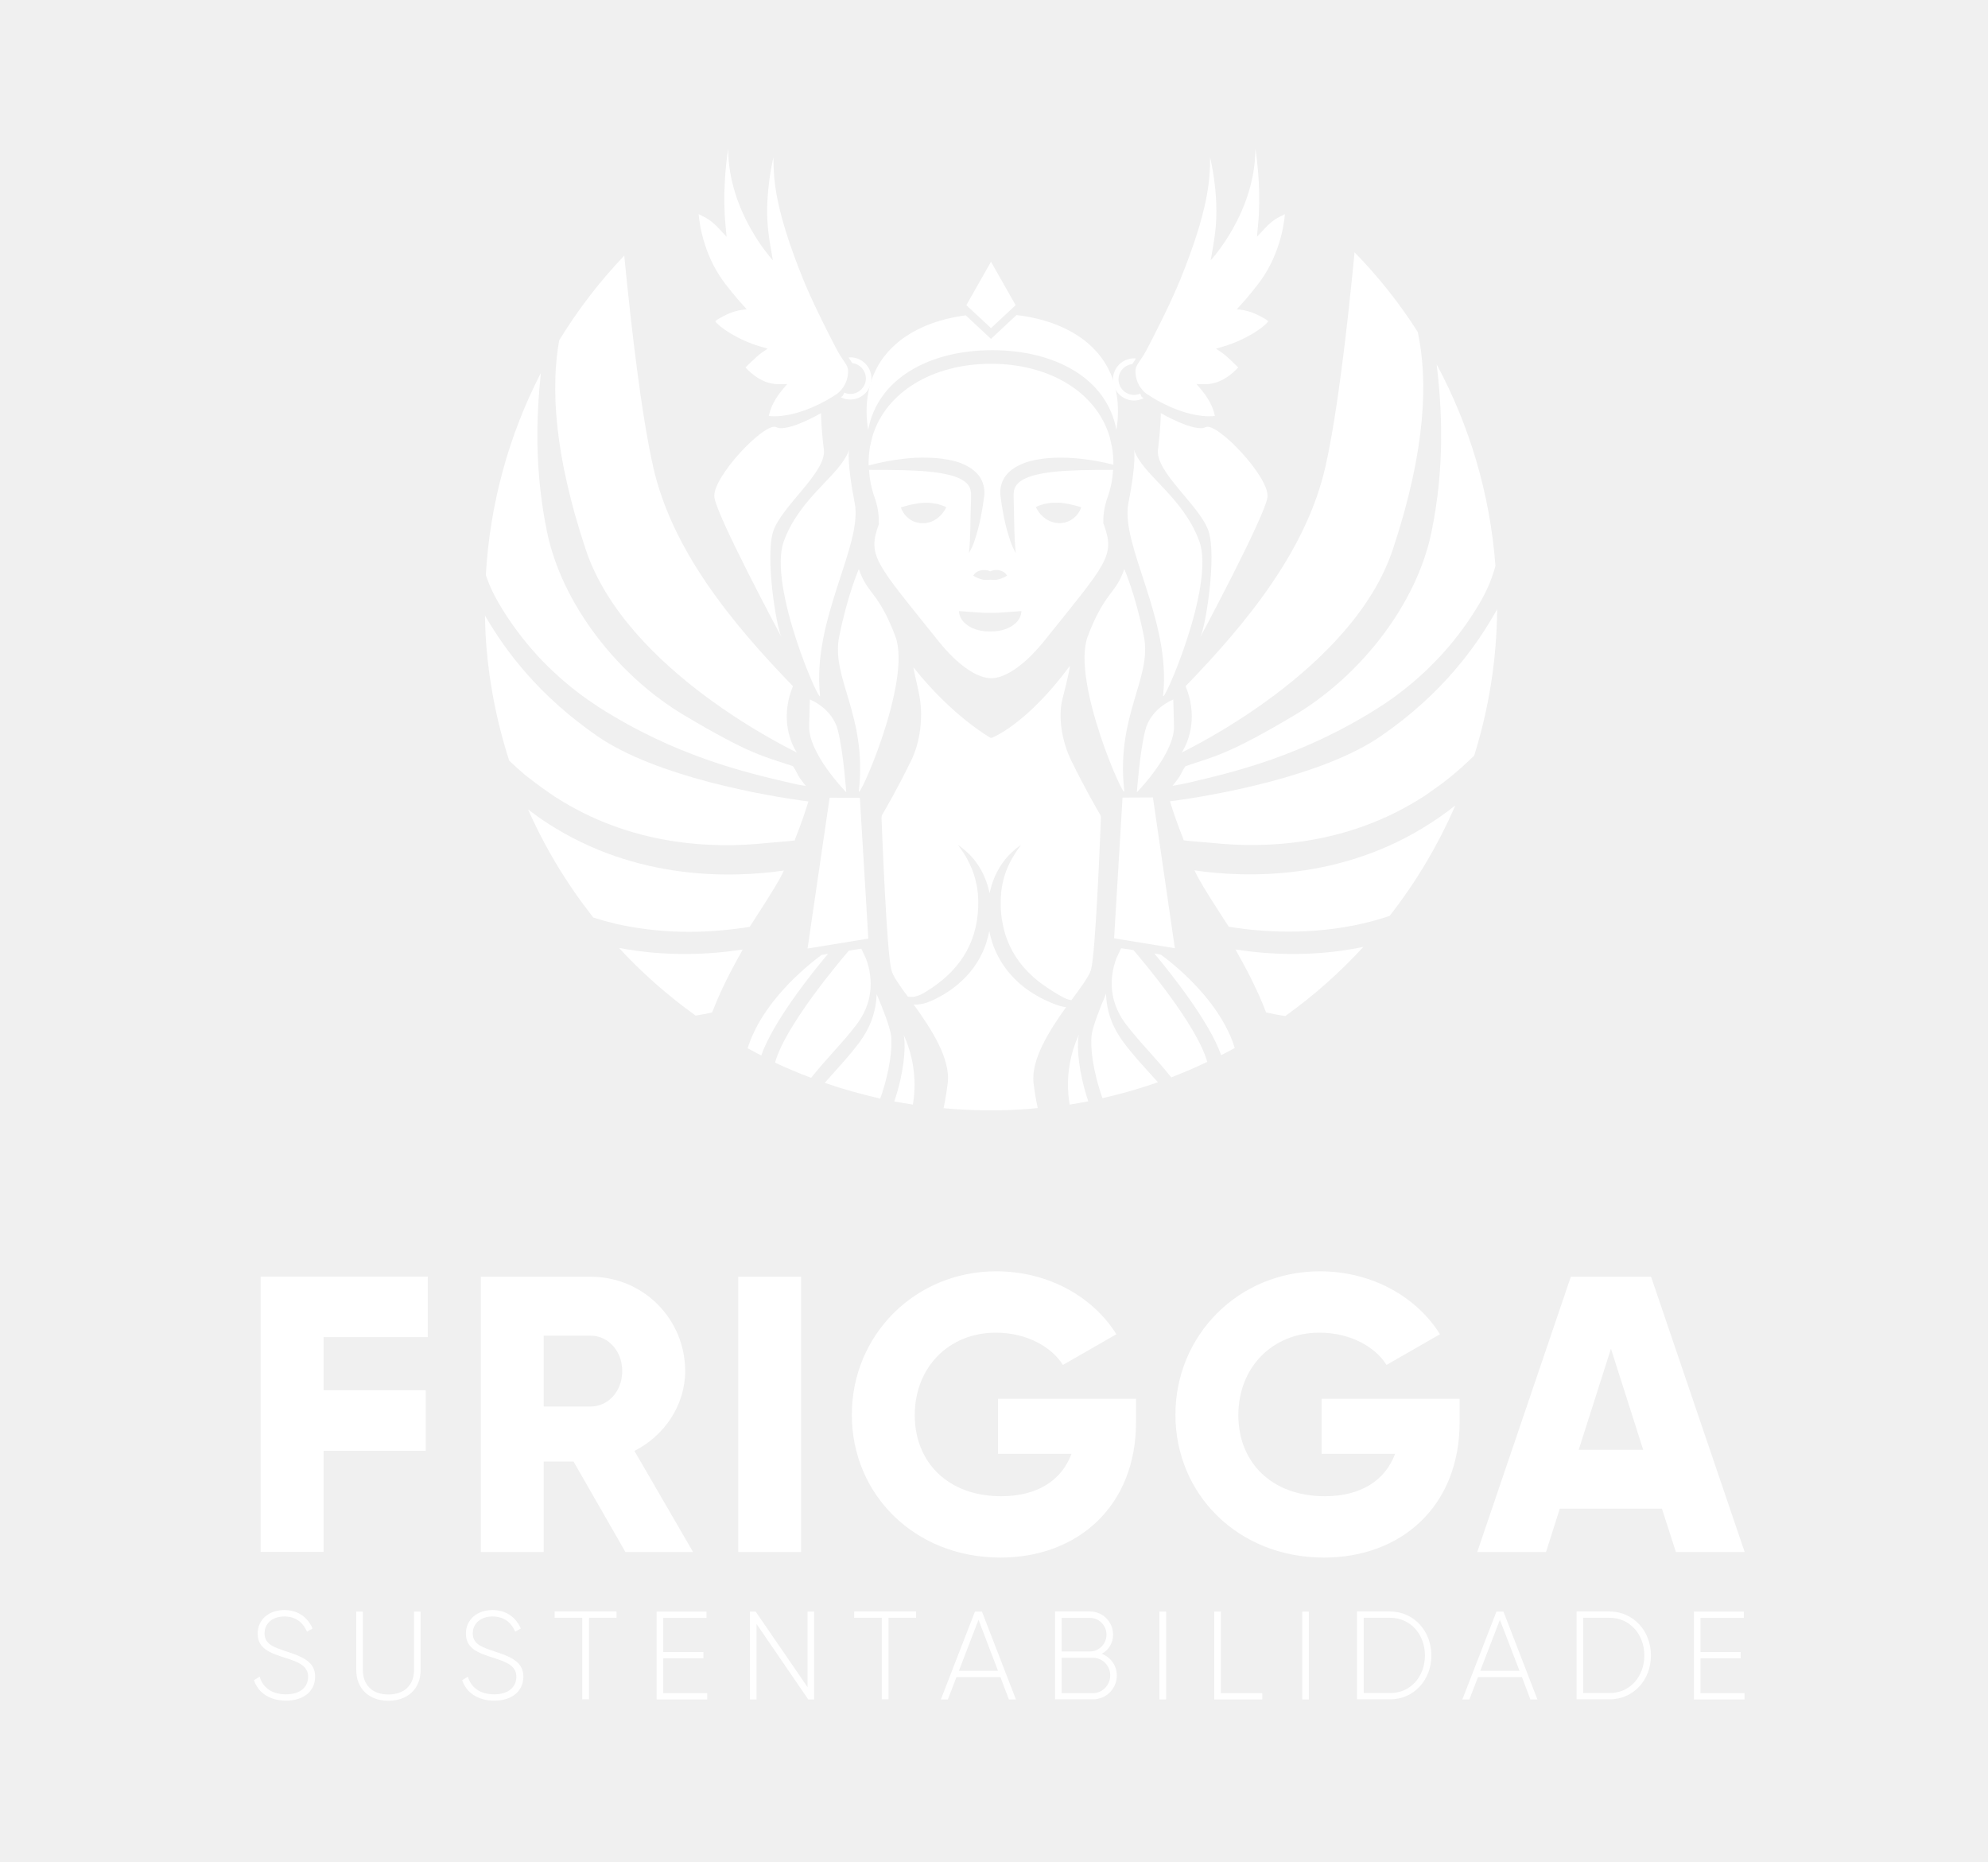
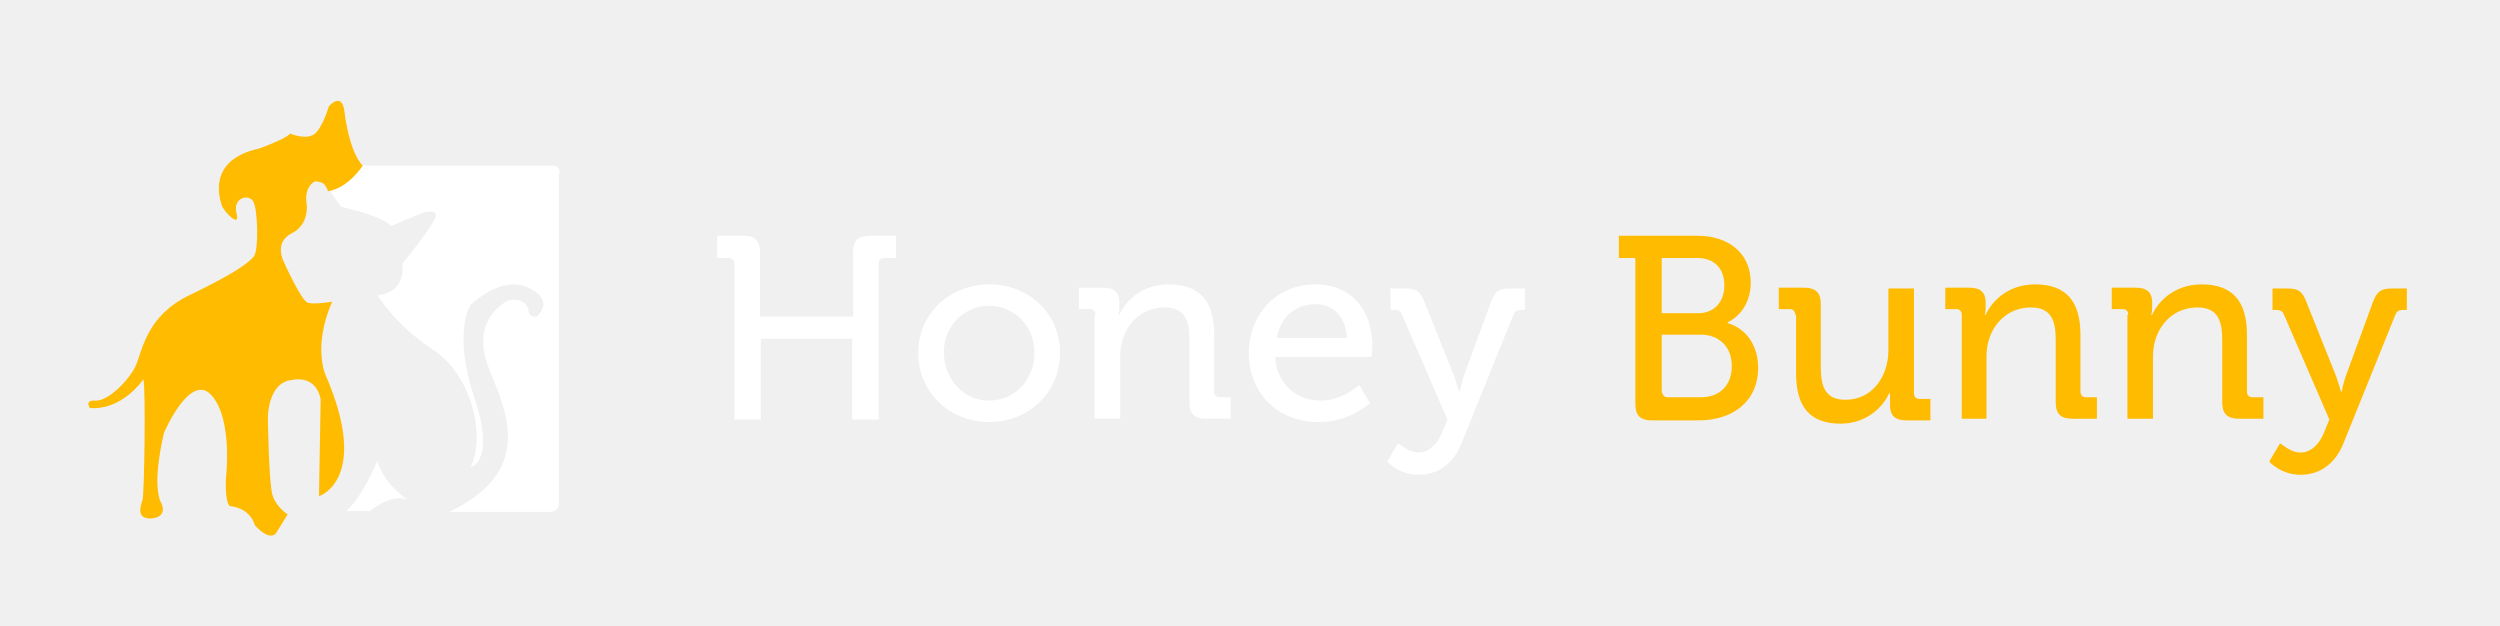
- <svg xmlns="http://www.w3.org/2000/svg" version="1.1" id="Layer_1" x="0px" y="0px" viewBox="0 0 138.72 129.89" style="enable-background:new 0 0 138.72 129.89;" xml:space="preserve">
+ <svg xmlns="http://www.w3.org/2000/svg" version="1.1" id="Layer_1" x="0px" y="0px" viewBox="0 0 303.3 75.9" style="enable-background:new 0 0 303.3 75.9;" xml:space="preserve">
  <style type="text/css">
	.st0{fill:#FFFFFF;}
+ 	.st1{fill:#FFBB00;}
</style>
  <g>
    <g>
-       <polygon class="st0" points="57.89,55.65 60,55.66 60.59,65.48 56.35,66.17   " />
-       <polygon class="st0" points="69.15,18.26 67.43,21.29 69.15,22.89 70.87,21.29   " />
-       <path class="st0" d="M70.93,21.98l-1.78,1.66L67.39,22c-3.96,0.52-6.92,2.75-6.92,6.69c0,0.44,0.04,0.88,0.11,1.3    c0.67-3.6,4.29-5.56,8.66-5.56c4.37,0,8,1.96,8.66,5.56c0.07-0.42,0.11-0.86,0.11-1.3C78.02,24.69,74.97,22.45,70.93,21.98" />
-       <path class="st0" d="M59.93,55.17c-0.1,0.87,3.72-7.64,2.55-10.77c-1.18-3.13-1.96-2.94-2.55-4.7c0,0-0.78,1.76-1.37,4.7    C57.97,47.33,60.52,49.88,59.93,55.17" />
-       <path class="st0" d="M57.22,48.51c0.1,0.87-3.68-7.64-2.52-10.77c1.16-3.13,3.97-4.6,4.55-6.37c0,0-0.19,0.78,0.39,3.72    C60.22,38.03,56.64,43.22,57.22,48.51" />
-       <path class="st0" d="M54.53,44.44c-0.37-0.73-1.15-5.62-0.57-7.39c0.59-1.76,3.72-4.11,3.53-5.68c-0.2-1.57-0.2-2.55-0.2-2.55    s-2.35,1.37-3.13,0.98c-0.78-0.39-4.51,3.53-4.31,4.9C50.04,36.07,54.53,44.44,54.53,44.44" />
-       <path class="st0" d="M83.76,44.44c0.37-0.73,1.15-5.62,0.57-7.39c-0.59-1.76-3.72-4.11-3.53-5.68c0.2-1.57,0.2-2.55,0.2-2.55    s2.35,1.37,3.13,0.98c0.78-0.39,4.51,3.53,4.31,4.9C88.24,36.07,83.76,44.44,83.76,44.44" />
-       <path class="st0" d="M59.05,55.27c-0.2-0.2-2.64-2.76-2.59-4.62l0.05-1.85c0,0,1.57,0.59,1.96,2.16    C58.86,52.52,59.05,55.27,59.05,55.27" />
-       <path class="st0" d="M78.45,55.17c0.1,0.87-3.72-7.64-2.55-10.77c1.18-3.13,1.96-2.94,2.55-4.7c0,0,0.78,1.76,1.37,4.7    C80.4,47.33,77.86,49.88,78.45,55.17" />
-       <path class="st0" d="M81.16,48.51c-0.1,0.87,3.68-7.64,2.52-10.77c-1.16-3.13-3.97-4.6-4.55-6.37c0,0,0.19,0.78-0.39,3.72    C78.16,38.03,81.74,43.22,81.16,48.51" />
-       <path class="st0" d="M79.33,55.27c0.2-0.2,2.64-2.76,2.59-4.62l-0.05-1.85c0,0-1.57,0.59-1.96,2.16    C79.52,52.52,79.33,55.27,79.33,55.27" />
-       <path class="st0" d="M76.99,36.39c-0.01-0.57,0.1-1.14,0.29-1.68c0.22-0.61,0.35-1.26,0.39-1.93c-0.76,0-1.51,0-2.25,0.02    c-1.13,0.04-2.26,0.09-3.27,0.36c-0.5,0.14-0.96,0.35-1.2,0.65c-0.12,0.15-0.19,0.32-0.21,0.53c-0.01,0.05-0.01,0.11-0.01,0.16    l0,0.21l0.01,0.43c0.04,1.14,0.01,2.28,0.14,3.44c-0.31-0.51-0.46-1.09-0.63-1.65c-0.07-0.28-0.14-0.57-0.2-0.85l-0.15-0.86    c-0.02-0.14-0.05-0.29-0.06-0.43l-0.03-0.22c-0.01-0.09-0.01-0.18-0.01-0.27c0-0.36,0.12-0.76,0.35-1.07    c0.22-0.31,0.52-0.54,0.82-0.7c0.3-0.16,0.61-0.28,0.91-0.36c0.61-0.16,1.22-0.22,1.81-0.24c0.6-0.02,1.19,0.02,1.77,0.08    c0.75,0.08,1.5,0.22,2.23,0.41c0-0.03,0-0.05,0-0.08c0-0.4-0.03-0.8-0.1-1.17l-0.16-0.7c-0.94-3.15-4.24-5.07-8.19-5.09h-0.09    h-0.09c-3.93,0.02-7.23,1.93-8.18,5.05l-0.17,0.72c-0.07,0.38-0.1,0.78-0.1,1.19c0,0.04,0,0.08,0.01,0.13    c0.79-0.21,1.59-0.37,2.41-0.46c0.58-0.07,1.17-0.1,1.77-0.08c0.6,0.02,1.2,0.08,1.81,0.24c0.31,0.08,0.61,0.19,0.91,0.36    c0.3,0.16,0.59,0.39,0.82,0.7c0.22,0.31,0.34,0.71,0.35,1.07c0,0.09,0,0.18-0.01,0.27l-0.03,0.22c-0.02,0.14-0.04,0.29-0.06,0.43    l-0.15,0.86c-0.06,0.29-0.13,0.57-0.2,0.85c-0.16,0.56-0.31,1.14-0.63,1.65c0.13-1.15,0.09-2.29,0.14-3.44l0.01-0.43l0-0.21    c0-0.06,0-0.11-0.01-0.16c-0.02-0.21-0.09-0.38-0.21-0.53c-0.24-0.3-0.7-0.52-1.2-0.65c-1.01-0.27-2.15-0.32-3.27-0.36    c-0.8-0.02-1.61-0.02-2.43-0.02c0.04,0.67,0.17,1.32,0.39,1.93c0.19,0.54,0.3,1.11,0.29,1.68c0,0.06,0.02,0.13,0,0.19    c-0.8,2.23-0.25,2.64,4.25,8.25c0.81,1.01,2.26,2.42,3.51,2.48v0c0.03,0,0.06,0,0.09,0c0.03,0,0.06,0,0.09,0v0    c1.25-0.07,2.7-1.48,3.51-2.48c4.51-5.62,5.05-6.02,4.25-8.25C76.97,36.52,76.99,36.45,76.99,36.39 M75.31,35.69    c-0.05,0.09-0.11,0.17-0.17,0.24c-0.12,0.15-0.26,0.25-0.4,0.34c-0.29,0.17-0.59,0.24-0.89,0.22c-0.07-0.01-0.15-0.01-0.22-0.02    c-0.07-0.02-0.15-0.04-0.22-0.06c-0.15-0.04-0.28-0.12-0.42-0.2c-0.13-0.09-0.26-0.2-0.38-0.33c-0.06-0.07-0.12-0.14-0.17-0.23    c-0.05-0.08-0.11-0.17-0.16-0.27c0.08-0.05,0.16-0.08,0.23-0.11c0.08-0.03,0.15-0.05,0.22-0.07c0.14-0.05,0.28-0.07,0.41-0.09    c0.26-0.05,0.51-0.04,0.75-0.04c0.24,0.01,0.48,0.05,0.72,0.1c0.12,0.03,0.25,0.06,0.39,0.09c0.07,0.02,0.14,0.04,0.21,0.06    c0.07,0.02,0.15,0.04,0.24,0.06C75.41,35.5,75.36,35.6,75.31,35.69 M62.86,35.39c0.09-0.02,0.16-0.04,0.24-0.06    c0.07-0.02,0.14-0.04,0.21-0.06c0.13-0.04,0.26-0.07,0.39-0.09c0.25-0.05,0.48-0.09,0.72-0.1c0.24-0.01,0.49-0.01,0.75,0.04    c0.13,0.02,0.27,0.04,0.41,0.09c0.07,0.02,0.14,0.04,0.22,0.07c0.08,0.03,0.15,0.06,0.23,0.11c-0.05,0.1-0.1,0.19-0.16,0.27    c-0.05,0.08-0.11,0.16-0.17,0.23c-0.12,0.13-0.25,0.24-0.38,0.33c-0.14,0.08-0.27,0.16-0.42,0.2c-0.07,0.02-0.15,0.04-0.22,0.06    c-0.07,0.01-0.15,0.02-0.22,0.02c-0.3,0.01-0.61-0.05-0.89-0.22c-0.14-0.09-0.28-0.2-0.4-0.34c-0.06-0.07-0.12-0.15-0.17-0.24    C62.94,35.6,62.89,35.5,62.86,35.39 M68.28,39.84c0.15-0.06,0.32-0.08,0.5-0.07c0.11,0.01,0.22,0.04,0.31,0.09    c0.09-0.04,0.21-0.08,0.31-0.09c0.17-0.02,0.35,0,0.5,0.07c0.15,0.06,0.29,0.16,0.37,0.32c-0.18,0.11-0.31,0.16-0.43,0.21    c-0.12,0.04-0.22,0.07-0.31,0.08c-0.1,0.01-0.16,0-0.33,0c-0.04,0-0.07-0.01-0.11-0.01c-0.04,0.01-0.07,0.01-0.11,0.01    c-0.17,0-0.23,0.01-0.33,0c-0.09-0.01-0.19-0.04-0.31-0.08c-0.12-0.05-0.25-0.1-0.43-0.21C68,40,68.13,39.9,68.28,39.84     M69.19,44.05H69c-1.15,0-2.08-0.64-2.08-1.42l1.22,0.09c0.64,0.05,1.28,0.05,1.91,0l1.22-0.09    C71.27,43.42,70.34,44.05,69.19,44.05" />
-       <path class="st0" d="M63.34,69.52c0.16,0.03,0.31,0.04,0.47,0.01c0.26-0.05,0.52-0.17,0.77-0.33c0.27-0.16,0.53-0.34,0.78-0.52    c0.5-0.37,0.95-0.78,1.34-1.24c0.39-0.46,0.71-0.96,0.96-1.51c0.25-0.54,0.41-1.12,0.51-1.72c0.09-0.6,0.12-1.22,0.07-1.82    c-0.03-0.3-0.07-0.61-0.15-0.9c-0.03-0.15-0.08-0.3-0.12-0.45c-0.05-0.15-0.1-0.29-0.16-0.44c-0.12-0.29-0.26-0.57-0.42-0.85    c-0.16-0.27-0.35-0.54-0.55-0.81c0.27,0.18,0.53,0.4,0.77,0.63c0.24,0.23,0.45,0.5,0.64,0.78c0.19,0.28,0.35,0.59,0.48,0.91    c0.14,0.32,0.23,0.65,0.31,0.99c0,0.02,0.01,0.05,0.01,0.07c0-0.01,0-0.02,0.01-0.03c0.07-0.34,0.17-0.68,0.3-1    c0.13-0.32,0.29-0.63,0.48-0.92c0.19-0.29,0.4-0.56,0.64-0.79c0.24-0.24,0.5-0.46,0.77-0.64c-0.4,0.53-0.74,1.08-0.98,1.67    c-0.06,0.14-0.11,0.29-0.16,0.44c-0.04,0.15-0.09,0.3-0.12,0.45c-0.04,0.15-0.06,0.3-0.09,0.45c-0.02,0.15-0.05,0.3-0.05,0.46    c-0.03,0.3-0.02,0.61-0.02,0.92c0.02,0.31,0.04,0.62,0.1,0.92c0.1,0.6,0.27,1.19,0.53,1.73c0.25,0.55,0.58,1.05,0.98,1.51    c0.4,0.46,0.86,0.87,1.37,1.23c0.25,0.18,0.52,0.35,0.79,0.52c0.14,0.08,0.27,0.16,0.41,0.24c0.14,0.08,0.26,0.14,0.4,0.2    c0.11,0.04,0.23,0.08,0.35,0.1c0.68-0.93,1.25-1.69,1.37-2.13c0.32-1.14,0.64-9.37,0.69-10.58c0-0.1-0.02-0.19-0.07-0.27    c-0.23-0.39-1-1.71-2-3.74c-0.64-1.3-0.94-3.04-0.61-4.31c0.4-1.56,0.56-2.36,0.5-2.28c-3,4.07-5.42,5-5.42,5h-0.11    c0,0-2.66-1.5-5.35-4.89c-0.1-0.13,0.27,1.2,0.43,2.17c0.21,1.3,0.03,3.01-0.61,4.31c-1,2.04-1.77,3.35-2,3.74    c-0.05,0.08-0.07,0.18-0.07,0.27c0.05,1.21,0.37,9.44,0.69,10.58C62.27,68.05,62.75,68.71,63.34,69.52" />
-       <path class="st0" d="M86.21,66.24c0.83,1.46,1.45,2.7,1.93,3.87c0.06,0.14,0.12,0.29,0.17,0.43l0.04,0.09    c0.44,0.1,0.89,0.19,1.34,0.25c1.98-1.42,3.8-3.03,5.44-4.82C91.71,66.77,88.56,66.6,86.21,66.24" />
-       <path class="st0" d="M83.35,60.72c0.32,0.69,0.89,1.6,1.59,2.69l0.8,1.24c0.68,0.11,1.36,0.2,2.03,0.25    c2.52,0.21,4.96,0.06,7.26-0.46c0.65-0.15,1.3-0.33,1.94-0.55c1.84-2.35,3.38-4.94,4.58-7.7c-0.56,0.44-1.13,0.85-1.72,1.23    C93.62,61.45,86.93,61.24,83.35,60.72" />
-       <path class="st0" d="M96.36,51.35c-4.08,2.82-11.73,4.17-14.72,4.55c0.54,1.77,0.95,2.6,0.95,2.72c0.45,0.07,1.47,0.13,1.95,0.18    c3.83,0.41,9.5,0.18,14.79-3.23c0.15-0.09,0.29-0.2,0.44-0.3l0.14-0.1c0.52-0.36,1.02-0.74,1.47-1.11c0.4-0.33,0.8-0.69,1.23-1.1    l0.15-0.14c0.03-0.03,0.06-0.06,0.1-0.09c1.02-3.24,1.58-6.68,1.61-10.23C103.05,45.04,100.69,48.37,96.36,51.35" />
-       <path class="st0" d="M99.89,37.1c-1.03,5.06-4.97,10.07-9.59,12.81c-4.58,2.72-5.53,2.85-7.58,3.54    c-0.28,0.39-0.28,0.58-0.59,0.97c-0.11,0.14-0.21,0.27-0.31,0.4c0.6-0.1,0.52-0.09,1.12-0.22c3.04-0.71,7.96-1.84,13.36-5.3    c0.49-0.31,0.98-0.66,1.46-1.03c0.56-0.43,1.11-0.89,1.63-1.38c0.42-0.39,0.82-0.8,1.2-1.21c1-1.1,1.9-2.31,2.66-3.61    c0.52-0.87,0.87-1.74,1.1-2.59c-0.38-5.08-1.83-9.83-4.1-14.06C100.61,28.49,100.84,32.48,99.89,37.1" />
-       <path class="st0" d="M82.73,47.87c0.81,1.98,0.34,3.66-0.27,4.63c0.31-0.18,11.9-5.67,14.73-14.17    c2.34-7.04,2.45-11.85,1.74-15.17c-1.28-2.01-2.76-3.87-4.41-5.56c-0.49,5.08-1.19,11.23-2.04,14.98    C91.17,38.33,87.09,43.37,82.73,47.87" />
-       <path class="st0" d="M58.77,27.64l0.04-0.03l0.1-0.22c0.18,0.08,0.38,0.11,0.59,0.08c0.47-0.07,0.85-0.45,0.91-0.92    c0.08-0.62-0.36-1.15-0.94-1.22l-0.26-0.39c0.04,0,0.09-0.01,0.13-0.01c0.86,0,1.55,0.75,1.46,1.63c-0.07,0.64-0.57,1.17-1.2,1.29    c-0.34,0.06-0.66,0-0.93-0.14C58.72,27.68,58.76,27.65,58.77,27.64" />
-       <path class="st0" d="M54.07,29.04c0.29,0,0.62-0.04,1-0.11c1.68-0.34,3.09-1.29,3.37-1.48c0,0,0.74-0.52,0.74-1.57    c0-0.44-0.34-0.63-0.82-1.55c-0.7-1.34-1.69-3.31-2.31-4.83c-1.95-4.82-2.08-6.9-2.08-8.53c-0.26,1.14-0.6,3.21-0.35,5.26    c0.04,0.33,0.09,0.65,0.14,0.95l0.17,0.98c0,0-3.12-3.34-3.12-7.8c-0.18,1.24-0.39,3.29-0.18,5.39l0.07,0.77l-0.53-0.57    c-0.24-0.26-0.61-0.61-1.04-0.82l-0.38-0.19c0.08,0.9,0.43,3.02,1.88,4.89c0.3,0.38,0.59,0.75,0.88,1.08    c0.08,0.09,0.16,0.18,0.24,0.27l0.36,0.4c-0.49,0.03-0.98,0.16-1.42,0.37c-0.37,0.18-0.67,0.35-0.78,0.46    c0.2,0.34,1.5,1.28,3.13,1.76l0.53,0.15l-0.45,0.31c-0.33,0.23-1.1,1-1.1,1s0.96,1.17,2.27,1.17l0.07,0l0.57-0.01l-0.37,0.44    c-0.66,0.8-0.86,1.48-0.91,1.79C53.73,29.03,53.87,29.04,54.07,29.04" />
-       <path class="st0" d="M84.34,29.04c-0.29,0-0.62-0.04-1-0.11c-1.68-0.34-3.09-1.29-3.37-1.48c0,0-0.74-0.52-0.74-1.57    c0-0.44,0.34-0.63,0.82-1.55c0.7-1.34,1.69-3.31,2.31-4.83c1.95-4.82,2.08-6.9,2.08-8.53c0.26,1.14,0.6,3.21,0.35,5.26    c-0.04,0.33-0.09,0.65-0.14,0.95l-0.17,0.98c0,0,3.12-3.34,3.12-7.8c0.18,1.24,0.39,3.29,0.18,5.39l-0.07,0.77l0.53-0.57    c0.24-0.26,0.61-0.61,1.04-0.82l0.38-0.19c-0.08,0.9-0.43,3.02-1.88,4.89c-0.3,0.38-0.59,0.75-0.88,1.08    c-0.08,0.09-0.16,0.18-0.24,0.27l-0.36,0.4c0.49,0.03,0.98,0.16,1.42,0.37c0.37,0.18,0.67,0.35,0.78,0.46    c-0.2,0.34-1.5,1.28-3.13,1.76l-0.52,0.15l0.45,0.31c0.33,0.23,1.1,1,1.1,1s-0.96,1.17-2.27,1.17l-0.07,0l-0.57-0.01l0.37,0.44    c0.66,0.8,0.86,1.48,0.91,1.79C84.67,29.03,84.53,29.04,84.34,29.04" />
-       <path class="st0" d="M74.39,70.26c-0.05-0.01-0.1-0.01-0.15-0.02c-0.18-0.03-0.36-0.08-0.52-0.14c-0.16-0.06-0.32-0.12-0.47-0.19    c-0.31-0.13-0.62-0.28-0.92-0.46c-0.6-0.34-1.16-0.77-1.64-1.28c-0.49-0.51-0.89-1.1-1.19-1.75c-0.22-0.47-0.37-0.97-0.47-1.47    c-0.09,0.48-0.23,0.95-0.43,1.4c-0.28,0.64-0.68,1.24-1.16,1.75c-0.48,0.51-1.03,0.94-1.61,1.29c-0.3,0.17-0.6,0.33-0.91,0.46    c-0.33,0.14-0.7,0.24-1.09,0.23c-0.03,0-0.05,0-0.08-0.01c1.2,1.66,2.59,3.77,2.38,5.48c-0.06,0.51-0.15,1.1-0.29,1.76    c1.76,0.16,3.56,0.2,5.37,0.09c0.4-0.02,0.8-0.06,1.2-0.1c-0.14-0.65-0.23-1.24-0.29-1.74C71.93,73.92,73.22,71.9,74.39,70.26" />
-       <path class="st0" d="M63.05,72.18c0.01,0.07,0.03,0.13,0.04,0.19c0.11,0.79-0.02,2.5-0.69,4.47c0.43,0.08,0.87,0.15,1.3,0.22    C64.03,75.06,63.6,73.38,63.05,72.18" />
-       <path class="st0" d="M62.17,72.2c-0.08-0.57-0.52-1.72-1-2.85c-0.03,1.21-0.44,2.34-1.21,3.38c-0.56,0.75-1.22,1.48-1.92,2.26    c-0.16,0.18-0.32,0.36-0.49,0.55c1.26,0.44,2.56,0.8,3.87,1.1C62.1,74.73,62.29,73.04,62.17,72.2" />
-       <path class="st0" d="M59.78,71.46c0.75-1,1.07-2.11,0.95-3.3c-0.05-0.52-0.18-0.97-0.31-1.3c-0.18-0.39-0.3-0.65-0.32-0.68    l-0.87,0.14c-0.59,0.69-4.42,5.2-5.15,7.81c0.82,0.39,1.66,0.74,2.52,1.06c0.49-0.61,1-1.19,1.5-1.75    C58.72,72.75,59.3,72.1,59.78,71.46" />
-       <path class="st0" d="M57.32,66.62c-1.19,0.89-4.17,3.35-5.15,6.51c0.31,0.17,0.63,0.34,0.95,0.5c0.82-2.34,3.47-5.68,4.66-7.09    L57.32,66.62z" />
-       <path class="st0" d="M49.73,70.54c0.06-0.15,0.11-0.29,0.17-0.43c0.48-1.17,1.1-2.41,1.93-3.87c-2.28,0.35-5.32,0.52-8.64-0.11    c1.62,1.75,3.41,3.33,5.35,4.72c0.38-0.06,0.77-0.13,1.15-0.22L49.73,70.54z" />
-       <path class="st0" d="M50.28,64.91c0.67-0.06,1.35-0.14,2.03-0.25l0.8-1.24c0.7-1.1,1.28-2.01,1.59-2.69    c-3.58,0.52-10.27,0.73-16.48-3.29c-0.47-0.3-0.92-0.63-1.37-0.97c1.2,2.72,2.74,5.24,4.55,7.54c0.54,0.17,1.08,0.32,1.63,0.45    C45.32,64.97,47.76,65.13,50.28,64.91" />
-       <path class="st0" d="M38.14,55.18l0.14,0.1c0.14,0.1,0.29,0.2,0.44,0.3c5.29,3.42,10.96,3.64,14.79,3.23    c0.47-0.05,1.49-0.11,1.95-0.18c0-0.12,0.41-0.95,0.95-2.72c-2.99-0.38-10.64-1.73-14.72-4.55c-4.09-2.82-6.42-5.95-7.85-8.42    c0.01,0.43,0.02,0.87,0.04,1.31c0.18,3.07,0.75,6.02,1.65,8.81c0.39,0.38,0.77,0.71,1.13,1.02    C37.12,54.44,37.62,54.82,38.14,55.18" />
-       <path class="st0" d="M37.46,45.69c0.38,0.42,0.78,0.82,1.2,1.21c0.52,0.48,1.06,0.95,1.63,1.38c0.48,0.37,0.97,0.71,1.46,1.03    c5.4,3.46,10.32,4.59,13.36,5.3c0.59,0.14,0.52,0.12,1.12,0.22c-0.1-0.13-0.21-0.27-0.31-0.4c-0.31-0.4-0.31-0.59-0.59-0.98    c-2.04-0.68-3-0.82-7.57-3.54c-4.62-2.74-8.55-7.75-9.59-12.81c-0.89-4.33-0.74-8.11-0.43-11.08c-2.21,4.28-3.55,9.06-3.84,14.1    c0.22,0.65,0.51,1.3,0.9,1.96C35.56,43.38,36.46,44.59,37.46,45.69" />
-       <path class="st0" d="M40.87,38.33c2.83,8.5,14.42,13.99,14.73,14.17c-0.61-0.97-1.08-2.65-0.27-4.63    c-4.36-4.5-8.45-9.54-9.75-15.29c-0.83-3.69-1.53-9.71-2.02-14.75c-1.71,1.8-3.24,3.78-4.54,5.91    C38.43,27.03,38.66,31.69,40.87,38.33" />
-       <path class="st0" d="M79.13,27.94c0.24,0,0.47-0.06,0.67-0.16c-0.06-0.04-0.09-0.07-0.1-0.07l-0.04-0.03l-0.1-0.22    c-0.13,0.06-0.28,0.09-0.43,0.09c-0.59,0-1.08-0.48-1.08-1.08c0-0.55,0.42-1.01,0.96-1.07l0.26-0.39C79.22,25,79.18,25,79.13,25    c-0.81,0-1.47,0.66-1.47,1.47S78.32,27.94,79.13,27.94" />
-       <path class="st0" d="M75.25,72.35c0.01-0.06,0.02-0.12,0.04-0.19c-0.55,1.2-0.99,2.89-0.65,4.9c0.44-0.07,0.87-0.15,1.3-0.23    C75.27,74.85,75.14,73.13,75.25,72.35" />
-       <path class="st0" d="M78.39,72.7c-0.78-1.04-1.18-2.17-1.21-3.38c-0.48,1.13-0.92,2.28-1,2.85c-0.12,0.84,0.07,2.54,0.75,4.44    c1.32-0.3,2.61-0.67,3.87-1.11c-0.16-0.18-0.32-0.36-0.49-0.54C79.6,74.18,78.94,73.45,78.39,72.7" />
-       <polygon class="st0" points="78.33,55.64 77.74,65.46 81.98,66.15 80.45,55.63   " />
-       <path class="st0" d="M81.01,66.6l-0.46-0.08c1.18,1.42,3.84,4.75,4.66,7.09c0.32-0.16,0.64-0.33,0.95-0.5    C85.18,69.95,82.21,67.49,81.01,66.6" />
-       <path class="st0" d="M78.23,66.15c-0.02,0.04-0.14,0.3-0.32,0.68c-0.13,0.34-0.26,0.79-0.31,1.3c-0.12,1.19,0.2,2.3,0.95,3.3    c0.48,0.64,1.06,1.29,1.67,1.97c0.5,0.56,1.02,1.15,1.51,1.76c0.85-0.33,1.69-0.69,2.51-1.08c-0.73-2.61-4.56-7.11-5.15-7.8    L78.23,66.15z" />
+       <g>
+         <g>
+           <path class="st0" d="M89.1,32c0-0.5-0.3-0.7-0.7-0.7H87v-2.7h3.2c1.4,0,2,0.6,2,2v7.8h11.3v-7.8c0-1.4,0.6-2,2-2h3.2v2.7h-1.4      c-0.4,0-0.7,0.2-0.7,0.7v18.9h-3.2v-9.8H92.3v9.8h-3.2V32z" />
+           <path class="st0" d="M120,34.5c4.8,0,8.6,3.5,8.6,8.3c0,4.9-3.9,8.4-8.6,8.4s-8.6-3.5-8.6-8.4C111.4,38,115.3,34.5,120,34.5z       M120,48.6c3,0,5.5-2.4,5.5-5.8c0-3.3-2.5-5.7-5.5-5.7c-3,0-5.5,2.4-5.5,5.7C114.6,46.2,117,48.6,120,48.6z" />
+           <path class="st0" d="M132.9,38.2c0-0.5-0.3-0.7-0.7-0.7h-1.3v-2.6h2.9c1.4,0,2,0.6,2,1.8v0.6c0,0.5-0.1,0.9-0.1,0.9h0.1      c0.6-1.4,2.5-3.7,6-3.7c3.8,0,5.5,2.1,5.5,6.1v6.9c0,0.5,0.3,0.7,0.7,0.7h1.3v2.6h-3c-1.4,0-2-0.6-2-2v-7.5c0-2.2-0.4-4-3-4      c-2.5,0-4.4,1.6-5.1,3.9c-0.2,0.6-0.3,1.4-0.3,2.1v7.5h-3.1V38.2z" />
+           <path class="st0" d="M159.6,34.5c4.5,0,6.9,3.3,6.9,7.5c0,0.4-0.1,1.3-0.1,1.3h-11.7c0.2,3.4,2.7,5.3,5.5,5.3      c2.7,0,4.7-1.9,4.7-1.9l1.3,2.2c0,0-2.4,2.3-6.2,2.3c-5.1,0-8.5-3.6-8.5-8.4C151.6,37.8,155.1,34.5,159.6,34.5z M163.4,41      c-0.1-2.7-1.8-4.1-3.8-4.1c-2.3,0-4.2,1.4-4.7,4.1H163.4z" />
+           <path class="st0" d="M172.1,54.9c1.2,0,2.2-0.9,2.8-2.3l0.7-1.7l-5.5-12.7c-0.2-0.5-0.5-0.6-1-0.6h-0.4v-2.6h1.8      c1.3,0,1.8,0.3,2.3,1.6l3.6,9c0.3,0.8,0.6,1.9,0.6,1.9h0.1c0,0,0.2-1.1,0.5-1.9l3.3-9c0.5-1.3,1-1.6,2.3-1.6h1.8v2.6h-0.4      c-0.5,0-0.8,0.1-1,0.6l-6.3,15.6c-1,2.5-2.9,3.8-5.2,3.8c-2.4,0-3.8-1.6-3.8-1.6l1.3-2.2C169.8,53.8,170.8,54.9,172.1,54.9z" />
+         </g>
+       </g>
+       <g>
+         <path class="st1" d="M198.5,31.3h-2.1v-2.7h9.5c3.8,0,6.5,2.1,6.5,5.7c0,2.4-1.3,4.1-2.8,4.8v0.1c2.4,0.7,3.7,2.9,3.7,5.4     c0,4.2-3.2,6.4-7.2,6.4h-5.7c-1.4,0-2-0.6-2-2V31.3z M206,38c2,0,3.2-1.4,3.2-3.4c0-2-1.2-3.3-3.3-3.3h-4.3V38H206z M202.3,48.2     h4c2.4,0,3.8-1.5,3.8-3.8s-1.5-3.8-3.8-3.8h-4.7v6.9C201.7,47.9,201.9,48.2,202.3,48.2z" />
+         <path class="st1" d="M217.8,38.2c0-0.5-0.3-0.7-0.7-0.7h-1.3v-2.6h3c1.5,0,2.1,0.6,2.1,2v7.6c0,2.2,0.4,4,3,4     c3.3,0,5.2-2.9,5.2-6v-7.5h3.1v12.7c0,0.5,0.3,0.7,0.7,0.7h1.3v2.6h-2.9c-1.4,0-2-0.6-2-1.8v-0.6c0-0.5,0-0.9,0-0.9h-0.1     c-0.7,1.6-2.7,3.7-5.9,3.7c-3.6,0-5.4-1.9-5.4-6.1V38.2z" />
+         <path class="st1" d="M238,38.2c0-0.5-0.3-0.7-0.7-0.7H236v-2.6h2.9c1.4,0,2,0.6,2,1.8v0.6c0,0.5-0.1,0.9-0.1,0.9h0.1     c0.6-1.4,2.5-3.7,6-3.7c3.8,0,5.5,2.1,5.5,6.1v6.9c0,0.5,0.3,0.7,0.7,0.7h1.3v2.6h-3c-1.4,0-2-0.6-2-2v-7.5c0-2.2-0.4-4-3-4     c-2.5,0-4.4,1.6-5.1,3.9c-0.2,0.6-0.3,1.4-0.3,2.1v7.5H238V38.2z" />
+         <path class="st1" d="M258.2,38.2c0-0.5-0.3-0.7-0.7-0.7h-1.3v-2.6h2.9c1.4,0,2,0.6,2,1.8v0.6c0,0.5-0.1,0.9-0.1,0.9h0.1     c0.6-1.4,2.5-3.7,6-3.7c3.8,0,5.5,2.1,5.5,6.1v6.9c0,0.5,0.3,0.7,0.7,0.7h1.3v2.6h-3c-1.4,0-2-0.6-2-2v-7.5c0-2.2-0.4-4-3-4     c-2.5,0-4.4,1.6-5.1,3.9c-0.2,0.6-0.3,1.4-0.3,2.1v7.5h-3.1V38.2z" />
+         <path class="st1" d="M279.1,54.9c1.2,0,2.2-0.9,2.8-2.3l0.7-1.7l-5.5-12.7c-0.2-0.5-0.5-0.6-1-0.6h-0.4v-2.6h1.8     c1.3,0,1.8,0.3,2.3,1.6l3.6,9c0.3,0.8,0.6,1.9,0.6,1.9h0.1c0,0,0.2-1.1,0.5-1.9l3.3-9c0.5-1.3,1-1.6,2.3-1.6h1.8v2.6h-0.4     c-0.5,0-0.8,0.1-1,0.6l-6.3,15.6c-1,2.5-2.9,3.8-5.2,3.8c-2.4,0-3.8-1.6-3.8-1.6l1.3-2.2C276.8,53.8,277.8,54.9,279.1,54.9z" />
+       </g>
    </g>
    <g>
-       <path class="st0" d="M22.58,93.29v3.7h7.13v4.22h-7.13v7.05h-4.39v-19.2h11.66v4.22H22.58z" />
-       <path class="st0" d="M40.02,101.96h-2.08v6.31h-4.39v-19.2h7.68c3.65,0,6.58,2.94,6.58,6.58c0,2.36-1.43,4.5-3.54,5.57l4.09,7.05    h-4.72L40.02,101.96z M37.94,98.12h3.29c1.21,0,2.19-1.07,2.19-2.47c0-1.4-0.99-2.47-2.19-2.47h-3.29V98.12z" />
-       <path class="st0" d="M55.9,89.07v19.2h-4.39v-19.2H55.9z" />
-       <path class="st0" d="M79.27,99.22c0,5.87-4.09,9.44-9.46,9.44c-6.03,0-10.37-4.44-10.37-9.96c0-5.57,4.42-10.01,10.07-10.01    c3.68,0,6.78,1.81,8.39,4.39l-3.73,2.14c-0.8-1.26-2.52-2.25-4.69-2.25c-3.24,0-5.65,2.39-5.65,5.76c0,3.26,2.3,5.65,6.03,5.65    c2.55,0,4.22-1.12,4.91-2.96h-5.13v-3.84h9.63V99.22z" />
-       <path class="st0" d="M101.85,99.22c0,5.87-4.09,9.44-9.46,9.44c-6.03,0-10.37-4.44-10.37-9.96c0-5.57,4.42-10.01,10.07-10.01    c3.68,0,6.78,1.81,8.39,4.39l-3.73,2.14c-0.79-1.26-2.52-2.25-4.69-2.25c-3.24,0-5.65,2.39-5.65,5.76c0,3.26,2.3,5.65,6.03,5.65    c2.55,0,4.22-1.12,4.91-2.96h-5.13v-3.84h9.63V99.22z" />
-       <path class="st0" d="M115.97,105.25h-7.13l-0.96,3.02h-4.8l6.53-19.2h5.6l6.53,19.2h-4.8L115.97,105.25z M114.66,101.14    l-2.25-7.05l-2.25,7.05H114.66z" />
-     </g>
-     <g>
-       <path class="st0" d="M17.72,117.21l0.4-0.24c0.21,0.74,0.83,1.23,1.84,1.23c1.02,0,1.54-0.53,1.54-1.23    c0-0.74-0.65-1.02-1.58-1.31c-1.02-0.33-1.94-0.62-1.94-1.69c0-1.01,0.81-1.65,1.86-1.65c1.01,0,1.67,0.58,1.97,1.29l-0.39,0.22    c-0.23-0.55-0.7-1.06-1.58-1.06c-0.85,0-1.38,0.5-1.38,1.18c0,0.74,0.62,0.96,1.5,1.25c1.09,0.36,2.03,0.7,2.03,1.76    c0,1.02-0.8,1.68-2.01,1.68C18.81,118.65,18,118.07,17.72,117.21z" />
-       <path class="st0" d="M24.86,116.51v-4.08h0.46v4.08c0,1,0.62,1.7,1.78,1.7c1.16,0,1.79-0.7,1.79-1.7v-4.08h0.46v4.08    c0,1.3-0.9,2.14-2.25,2.14S24.86,117.8,24.86,116.51z" />
-       <path class="st0" d="M32.25,117.21l0.4-0.24c0.21,0.74,0.83,1.23,1.84,1.23c1.02,0,1.54-0.53,1.54-1.23    c0-0.74-0.65-1.02-1.58-1.31c-1.02-0.33-1.94-0.62-1.94-1.69c0-1.01,0.81-1.65,1.86-1.65c1.01,0,1.67,0.58,1.97,1.29l-0.39,0.22    c-0.23-0.55-0.7-1.06-1.58-1.06c-0.85,0-1.38,0.5-1.38,1.18c0,0.74,0.62,0.96,1.5,1.25c1.09,0.36,2.03,0.7,2.03,1.76    c0,1.02-0.8,1.68-2.01,1.68C33.34,118.65,32.53,118.07,32.25,117.21z" />
-       <path class="st0" d="M43.02,112.86H41.1v5.69h-0.47v-5.69H38.7v-0.44h4.32V112.86z" />
-       <path class="st0" d="M49.35,118.12v0.44h-3.53v-6.13h3.48v0.44h-3.02v2.38h2.8v0.44h-2.8v2.43H49.35z" />
-       <path class="st0" d="M56.81,112.43v6.13H56.4l-3.61-5.27v5.27h-0.46v-6.13h0.4l3.62,5.27v-5.27H56.81z" />
-       <path class="st0" d="M63.93,112.86H62v5.69h-0.47v-5.69H59.6v-0.44h4.32V112.86z" />
-       <path class="st0" d="M69.81,117h-3.07l-0.6,1.56h-0.49l2.38-6.13h0.49l2.37,6.13H70.4L69.81,117z M69.64,116.56L68.28,113    l-1.37,3.56H69.64z" />
-       <path class="st0" d="M77.93,116.88c0,0.93-0.74,1.67-1.67,1.67h-2.64v-6.13h2.44c0.89,0,1.61,0.73,1.61,1.61    c0,0.6-0.32,1.09-0.79,1.34C77.49,115.61,77.93,116.18,77.93,116.88z M74.08,112.86v2.35h1.98c0.63,0,1.15-0.53,1.15-1.17    c0-0.65-0.52-1.17-1.15-1.17H74.08z M77.47,116.88c0-0.68-0.54-1.23-1.21-1.23h-2.18v2.47h2.18    C76.92,118.12,77.47,117.56,77.47,116.88z" />
-       <path class="st0" d="M81.37,112.43v6.13H80.9v-6.13H81.37z" />
-       <path class="st0" d="M88.08,118.12v0.44h-3.35v-6.13h0.46v5.69H88.08z" />
-       <path class="st0" d="M91.33,112.43v6.13h-0.46v-6.13H91.33z" />
-       <path class="st0" d="M99.88,115.49c0,1.69-1.2,3.06-2.89,3.06h-2.3v-6.13h2.3C98.68,112.43,99.88,113.8,99.88,115.49z     M99.43,115.49c0-1.45-0.99-2.63-2.43-2.63h-1.84v5.25h1.84C98.44,118.12,99.43,116.94,99.43,115.49z" />
-       <path class="st0" d="M106.2,117h-3.07l-0.6,1.56h-0.49l2.38-6.13h0.49l2.37,6.13h-0.49L106.2,117z M106.03,116.56l-1.37-3.56    l-1.37,3.56H106.03z" />
-       <path class="st0" d="M115.2,115.49c0,1.69-1.2,3.06-2.89,3.06h-2.3v-6.13h2.3C114,112.43,115.2,113.8,115.2,115.49z     M114.74,115.49c0-1.45-0.99-2.63-2.43-2.63h-1.84v5.25h1.84C113.75,118.12,114.74,116.94,114.74,115.49z" />
-       <path class="st0" d="M121.73,118.12v0.44h-3.53v-6.13h3.48v0.44h-3.02v2.38h2.8v0.44h-2.8v2.43H121.73z" />
+       <g>
+         <path class="st0" d="M45.8,55.9c0,0-1.9,4.5-3.7,6c0,0-0.1,0.1-0.1,0.1h3c0-0.1,0-0.1,0-0.1s2.4-2,4.4-1.3     C49.4,60.6,46.5,58.7,45.8,55.9z" />
+         <path class="st0" d="M67.1,20.1h-27c-0.6,0-1,0.5-1,1v1c0.3,0.1,0.5,0.2,0.6,0.4c0.2,0.6,1.7,2.6,1.7,2.6s4.5,0.9,6.1,2.3     l3.8-1.6c0,0,2.5-0.7,1.2,1.2C51.3,29,48.8,32,48.8,32s0.6,3.5-3,3.8c0,0,2.1,3.6,6.7,6.6c4.6,3,6.5,10.2,4.6,14.3     c0,0,3.1-0.7,0.4-8.6C54.9,40.2,57.1,37,57.1,37s3.7-3.7,7-2.1c3.4,1.6,1,3.5,1,3.5s-0.9,0.2-1-0.8c-0.1-1-1.7-1.7-2.9-0.9     c-1.2,0.8-3.6,3-2.1,7.4c1.5,4.4,6.7,12.5-4.4,17.9c-0.1,0-0.1,0.1-0.2,0.1h12.3c0.6,0,1-0.5,1-1V21.1     C68.1,20.5,67.6,20.1,67.1,20.1z" />
+       </g>
+       <path class="st1" d="M38.9,48.5l-0.2,11.7c0,0,6.3-2,0.8-14.7c0,0-1.6-3.4,0.8-8.9c0,0-2.3,0.4-3,0.1c-0.8-0.3-2.9-5-2.9-5    s-1.2-2.3,1-3.4c2.2-1.1,1.8-3.6,1.8-3.6s-0.4-1.9,1-2.7c0,0,1.1,0,1.3,0.6c0.1,0.1,0.2,0.3,0.3,0.6c2.5-0.4,4.2-3.1,4.2-3.1    c-1.7-1.8-2.2-6.5-2.2-6.5c-0.3-2.6-1.9-0.7-1.9-0.7s-0.8,2.7-1.8,3.4c-1.1,0.7-2.9-0.1-2.9-0.1c-0.4,0.6-3.7,1.8-3.7,1.8    c-6.5,1.4-4.8,6.2-4.6,6.9c0.2,0.7,2.3,2.9,1.8,1c-0.5-1.9,1.4-2.4,2-1.5c0.6,0.9,0.7,6,0.1,6.7c-0.6,0.8-2.6,2.2-7.8,4.7    c-5.2,2.5-5.7,6.6-6.5,8.5c-0.8,1.8-3.4,4.4-4.9,4.3c-1.4-0.1-0.7,0.9-0.7,0.9c4,0.3,6.5-3.5,6.5-3.5c0.3,1.5,0.1,13.9-0.1,14.6    c-0.2,0.7-0.9,2.4,1.1,2.3c2-0.2,1.2-1.8,1.2-1.8c-1.3-2.3,0.3-8.6,0.3-8.6s3.2-7.5,5.8-4.5c2.6,3,1.7,10.1,1.7,10.1    c-0.1,3.1,0.5,3.3,0.5,3.3c2.6,0.3,3,2.3,3,2.3c2.1,2.3,2.7,0.8,2.7,0.8l1.3-2.1c0,0-1.3-0.8-1.8-2.2c-0.5-1.3-0.6-9.6-0.6-9.6    s0-4.2,2.9-4.5C38.6,45.5,38.9,48.5,38.9,48.5z" />
    </g>
  </g>
</svg>
